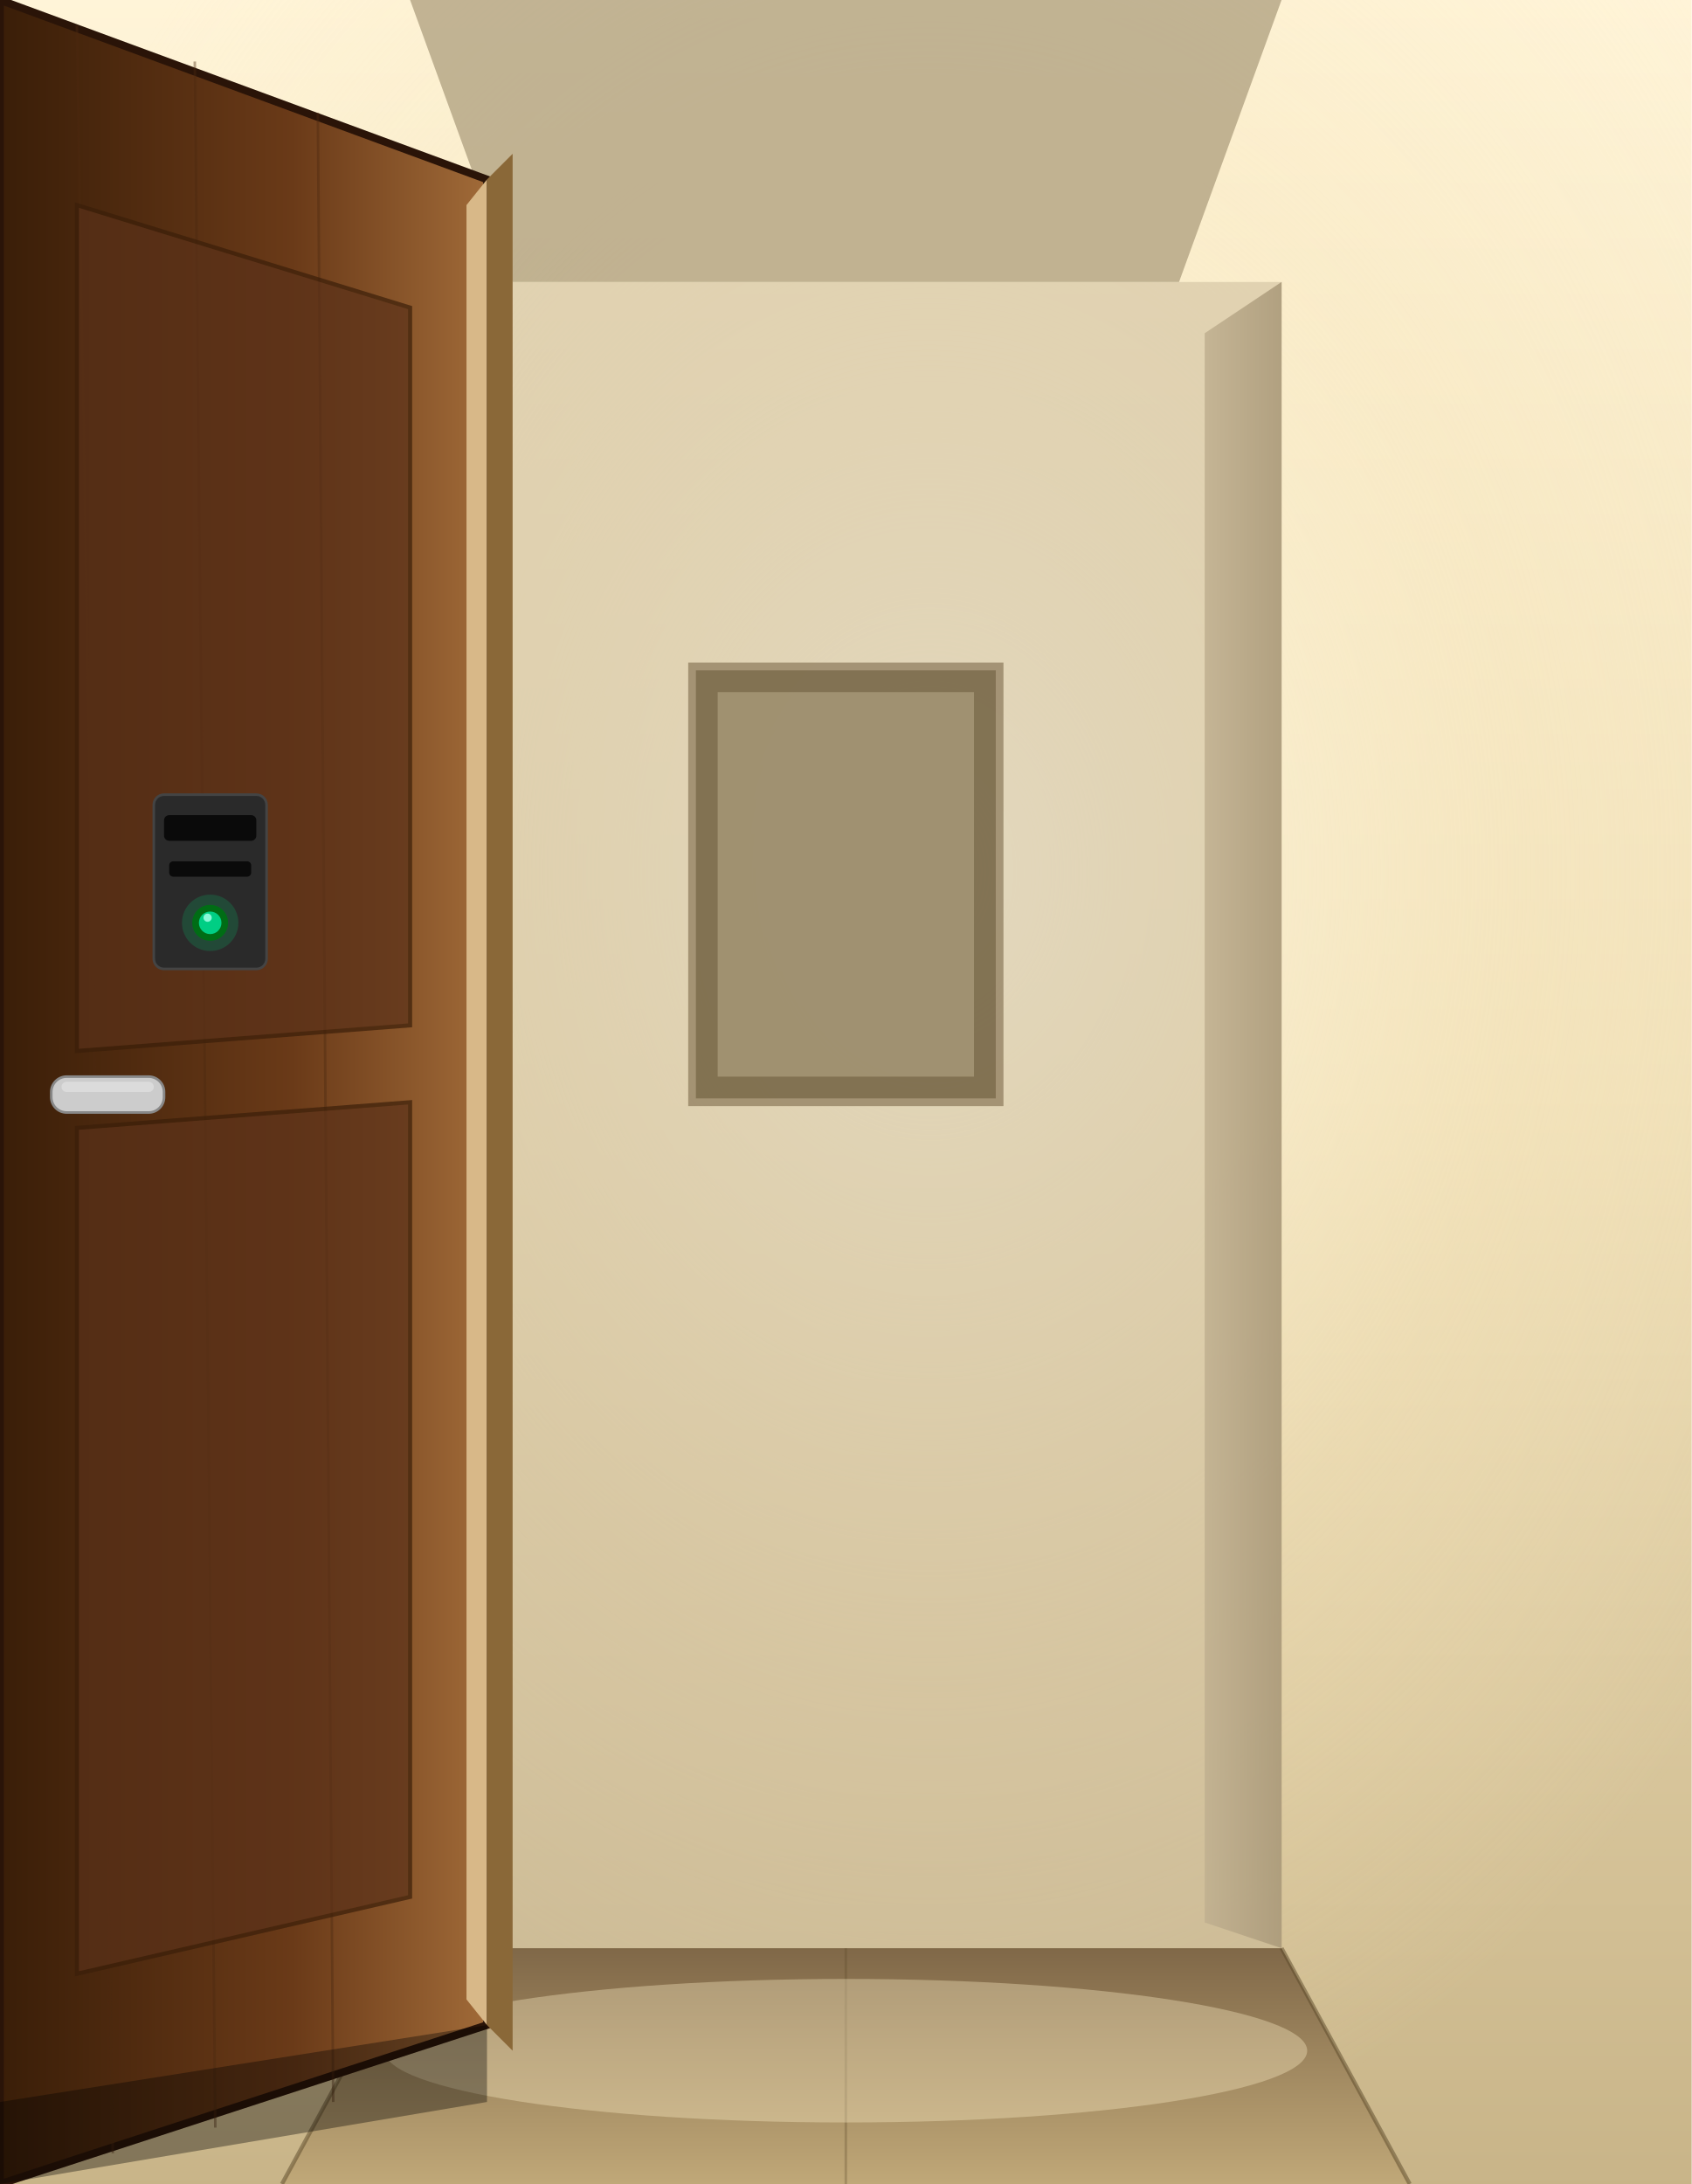
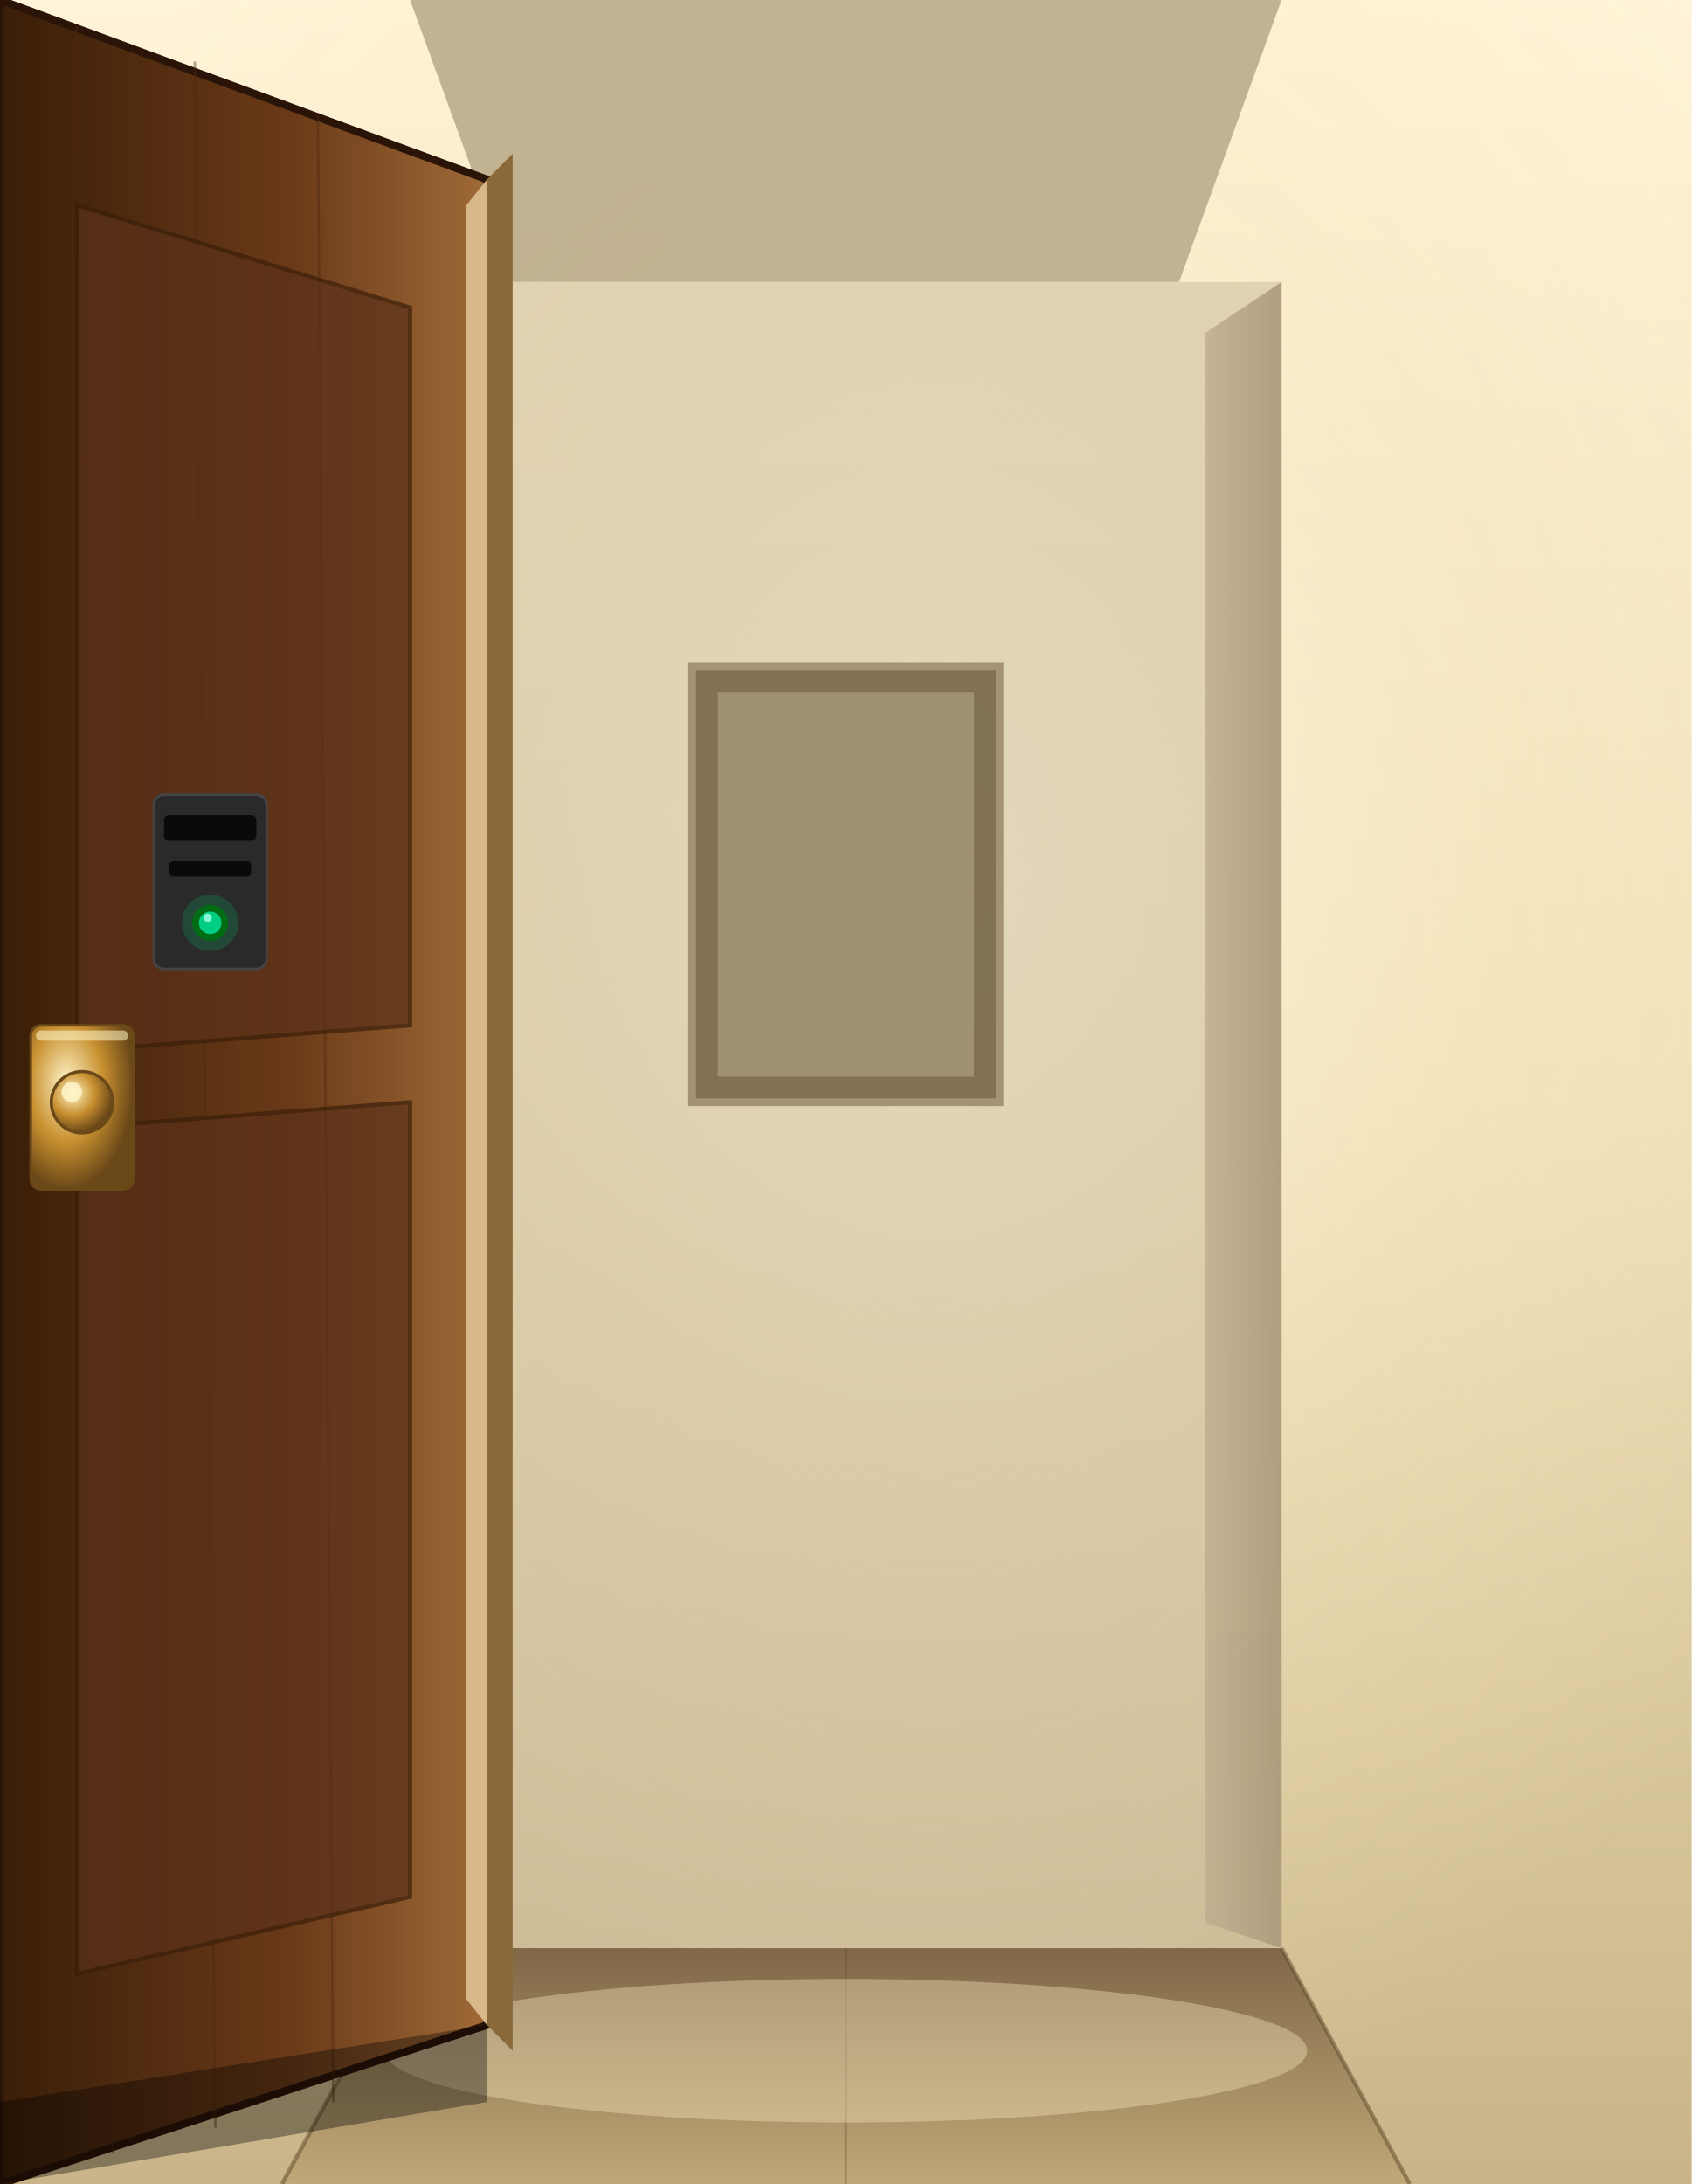
<svg xmlns="http://www.w3.org/2000/svg" width="330" height="426" viewBox="0 0 330 426">
  <defs>
    <linearGradient id="hallgrad" x1="0" y1="0" x2="0" y2="1">
      <stop offset="0%" stop-color="#fff4d8" />
      <stop offset="50%" stop-color="#f0e0b8" />
      <stop offset="100%" stop-color="#c8b488" />
    </linearGradient>
    <radialGradient id="hallglow" cx="55%" cy="40%" r="60%">
      <stop offset="0%" stop-color="#fffbe8" stop-opacity="0.95" />
      <stop offset="60%" stop-color="#f8e8c0" stop-opacity="0.35" />
      <stop offset="100%" stop-color="#f8e8c0" stop-opacity="0" />
    </radialGradient>
    <linearGradient id="openpanel" x1="0" y1="0" x2="1" y2="0">
      <stop offset="0%" stop-color="#3a1e08" />
      <stop offset="60%" stop-color="#6a3a18" />
      <stop offset="100%" stop-color="#a06a38" />
    </linearGradient>
    <linearGradient id="wallgrad" x1="0" y1="0" x2="1" y2="0">
      <stop offset="0%" stop-color="#b8a888" />
      <stop offset="100%" stop-color="#8a7858" />
    </linearGradient>
    <linearGradient id="floorgrad" x1="0" y1="0" x2="0" y2="1">
      <stop offset="0%" stop-color="#806848" />
      <stop offset="100%" stop-color="#c0a878" />
    </linearGradient>
+     <radialGradient id="brassOpen" cx="35%" cy="35%" r="65%">
+       <stop offset="0%" stop-color="#fff4c8" />
+       <stop offset="55%" stop-color="#c89030" />
+       <stop offset="100%" stop-color="#6a4818" />
+     </radialGradient>
  </defs>
  <rect x="0" y="0" width="330" height="426" fill="url(#hallgrad)" />
  <rect x="0" y="0" width="330" height="426" fill="url(#hallglow)" />
  <polygon points="80,0 250,0 230,55 100,55" fill="#a89878" opacity="0.7" />
  <polygon points="80,55 80,380 95,375 95,65" fill="url(#wallgrad)" opacity="0.85" />
  <polygon points="250,55 250,380 235,375 235,65" fill="url(#wallgrad)" opacity="0.85" />
  <polygon points="80,380 250,380 275,426 55,426" fill="url(#floorgrad)" />
  <line x1="80" y1="380" x2="55" y2="426" stroke="#5a4828" stroke-width="0.8" opacity="0.5" />
  <line x1="250" y1="380" x2="275" y2="426" stroke="#5a4828" stroke-width="0.8" opacity="0.5" />
  <line x1="165" y1="380" x2="165" y2="426" stroke="#5a4828" stroke-width="0.5" opacity="0.3" />
  <rect x="80" y="55" width="170" height="325" fill="#c8b898" opacity="0.5" />
  <rect x="135" y="130" width="60" height="85" fill="#5a4828" stroke="#8a7858" stroke-width="1.5" opacity="0.7" />
  <rect x="140" y="135" width="50" height="75" fill="#a89878" opacity="0.8" />
  <ellipse cx="165" cy="400" rx="90" ry="14" fill="rgba(255,240,200,0.35)" />
  <polygon points="0,0 95,35 95,395 0,426" fill="url(#openpanel)" stroke="#2a1408" stroke-width="1.5" />
  <g stroke="#4a2810" stroke-width="0.5" opacity="0.4">
    <line x1="15" y1="5" x2="22" y2="420" />
    <line x1="38" y1="12" x2="42" y2="415" />
    <line x1="62" y1="22" x2="65" y2="410" />
  </g>
  <polygon points="95,35 95,395 91,390 91,40" fill="#d8b888" />
  <polygon points="15,40 80,60 80,200 15,205" fill="#5a3018" stroke="#3a1e08" stroke-width="0.8" opacity="0.7" />
  <polygon points="15,220 80,215 80,370 15,385" fill="#5a3018" stroke="#3a1e08" stroke-width="0.8" opacity="0.7" />
  <rect x="30" y="155" width="22" height="34" rx="2" fill="#2a2a2a" stroke="#444" stroke-width="0.5" />
  <rect x="32" y="159" width="18" height="5" rx="1" fill="#0a0a0a" />
  <rect x="33" y="168" width="16" height="3" rx="0.8" fill="#0a0a0a" />
  <circle cx="41" cy="180" r="3.5" fill="#050" />
  <circle cx="41" cy="180" r="2.2" fill="#0c8" />
  <circle cx="40.5" cy="179" r="0.8" fill="#afe" />
  <circle cx="41" cy="180" r="5.5" fill="rgba(0,220,120,0.18)" />
-   <rect x="10" y="210" width="22" height="7" rx="3" fill="#ccc" stroke="#888" stroke-width="0.5" />
-   <rect x="12" y="211" width="18" height="2" fill="rgba(255,255,255,0.3)" rx="1" />
+   <rect x="6" y="200" width="20" height="32" rx="2" fill="url(#brassOpen)" stroke="#6a4818" stroke-width="0.5" />
+   <rect x="7" y="201" width="18" height="2" fill="rgba(255,248,200,0.55)" rx="1" />
+   <circle cx="16" cy="215" r="6" fill="url(#brassOpen)" stroke="#6a4818" stroke-width="0.6" />
+   <circle cx="14" cy="213" r="2" fill="#fff4c8" opacity="0.85" />
  <polygon points="95,35 100,30 100,400 95,395" fill="#8a6838" />
  <polygon points="0,410 95,395 95,410 0,426" fill="rgba(0,0,0,0.35)" />
</svg>
